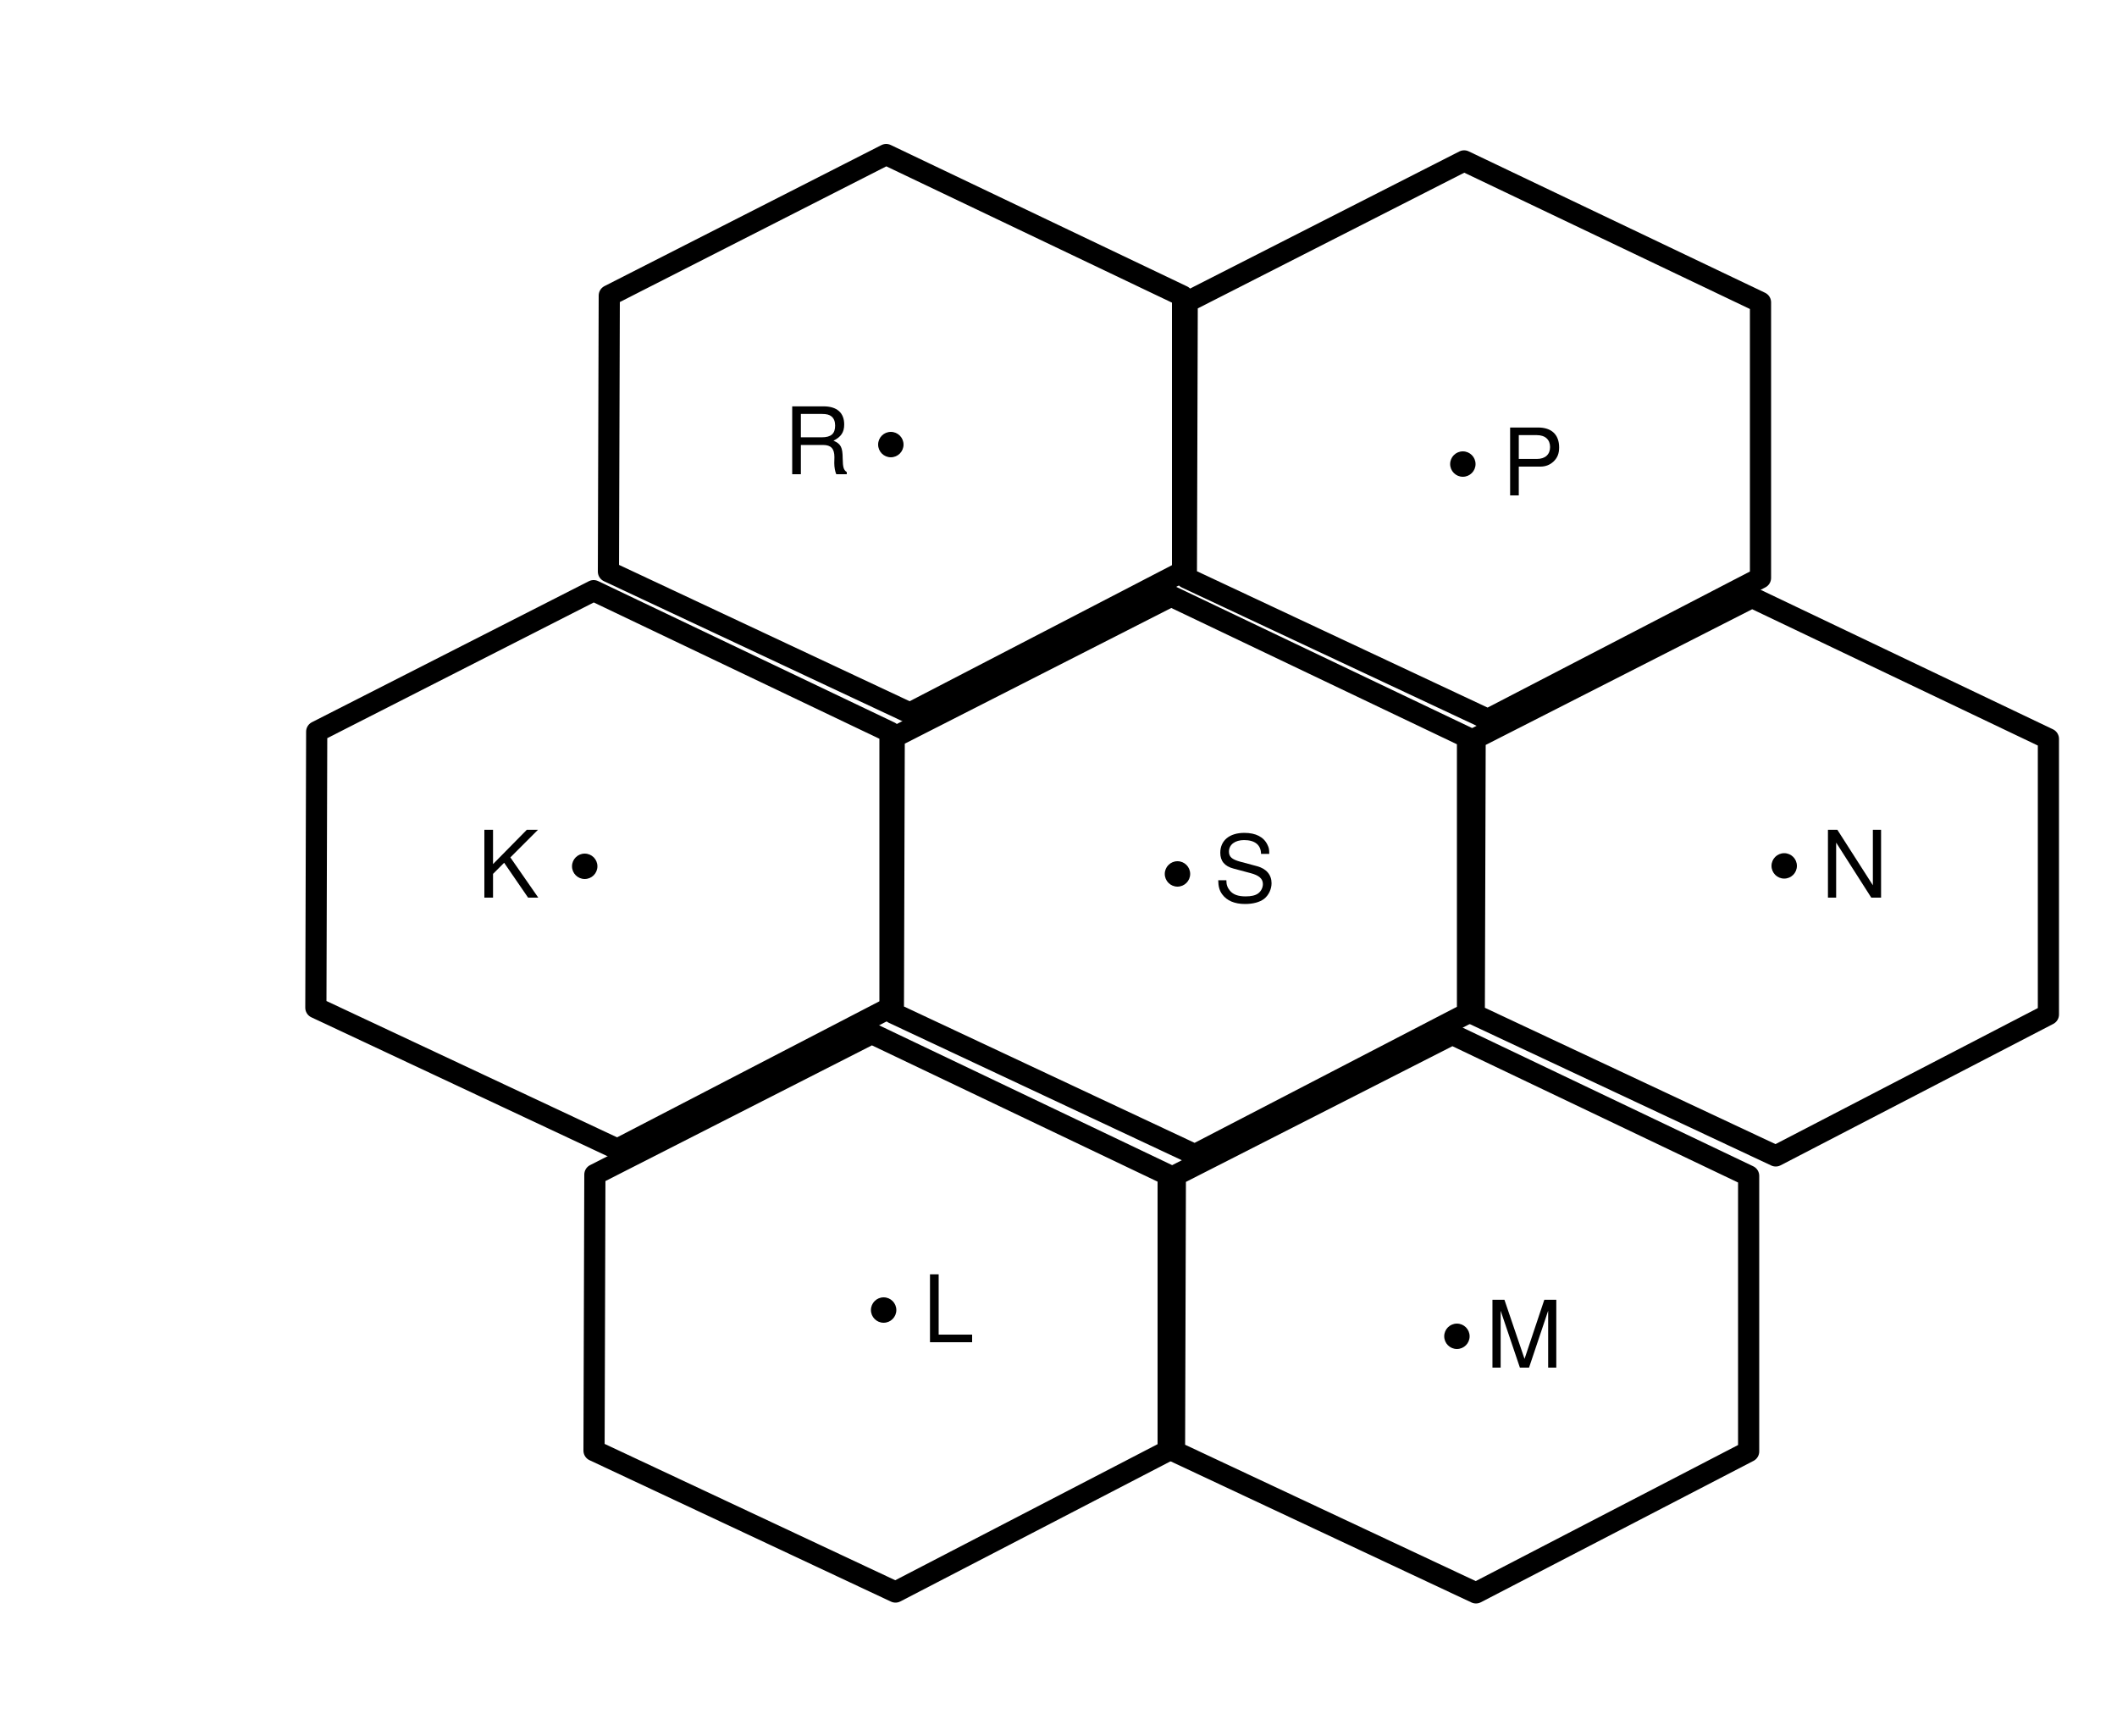
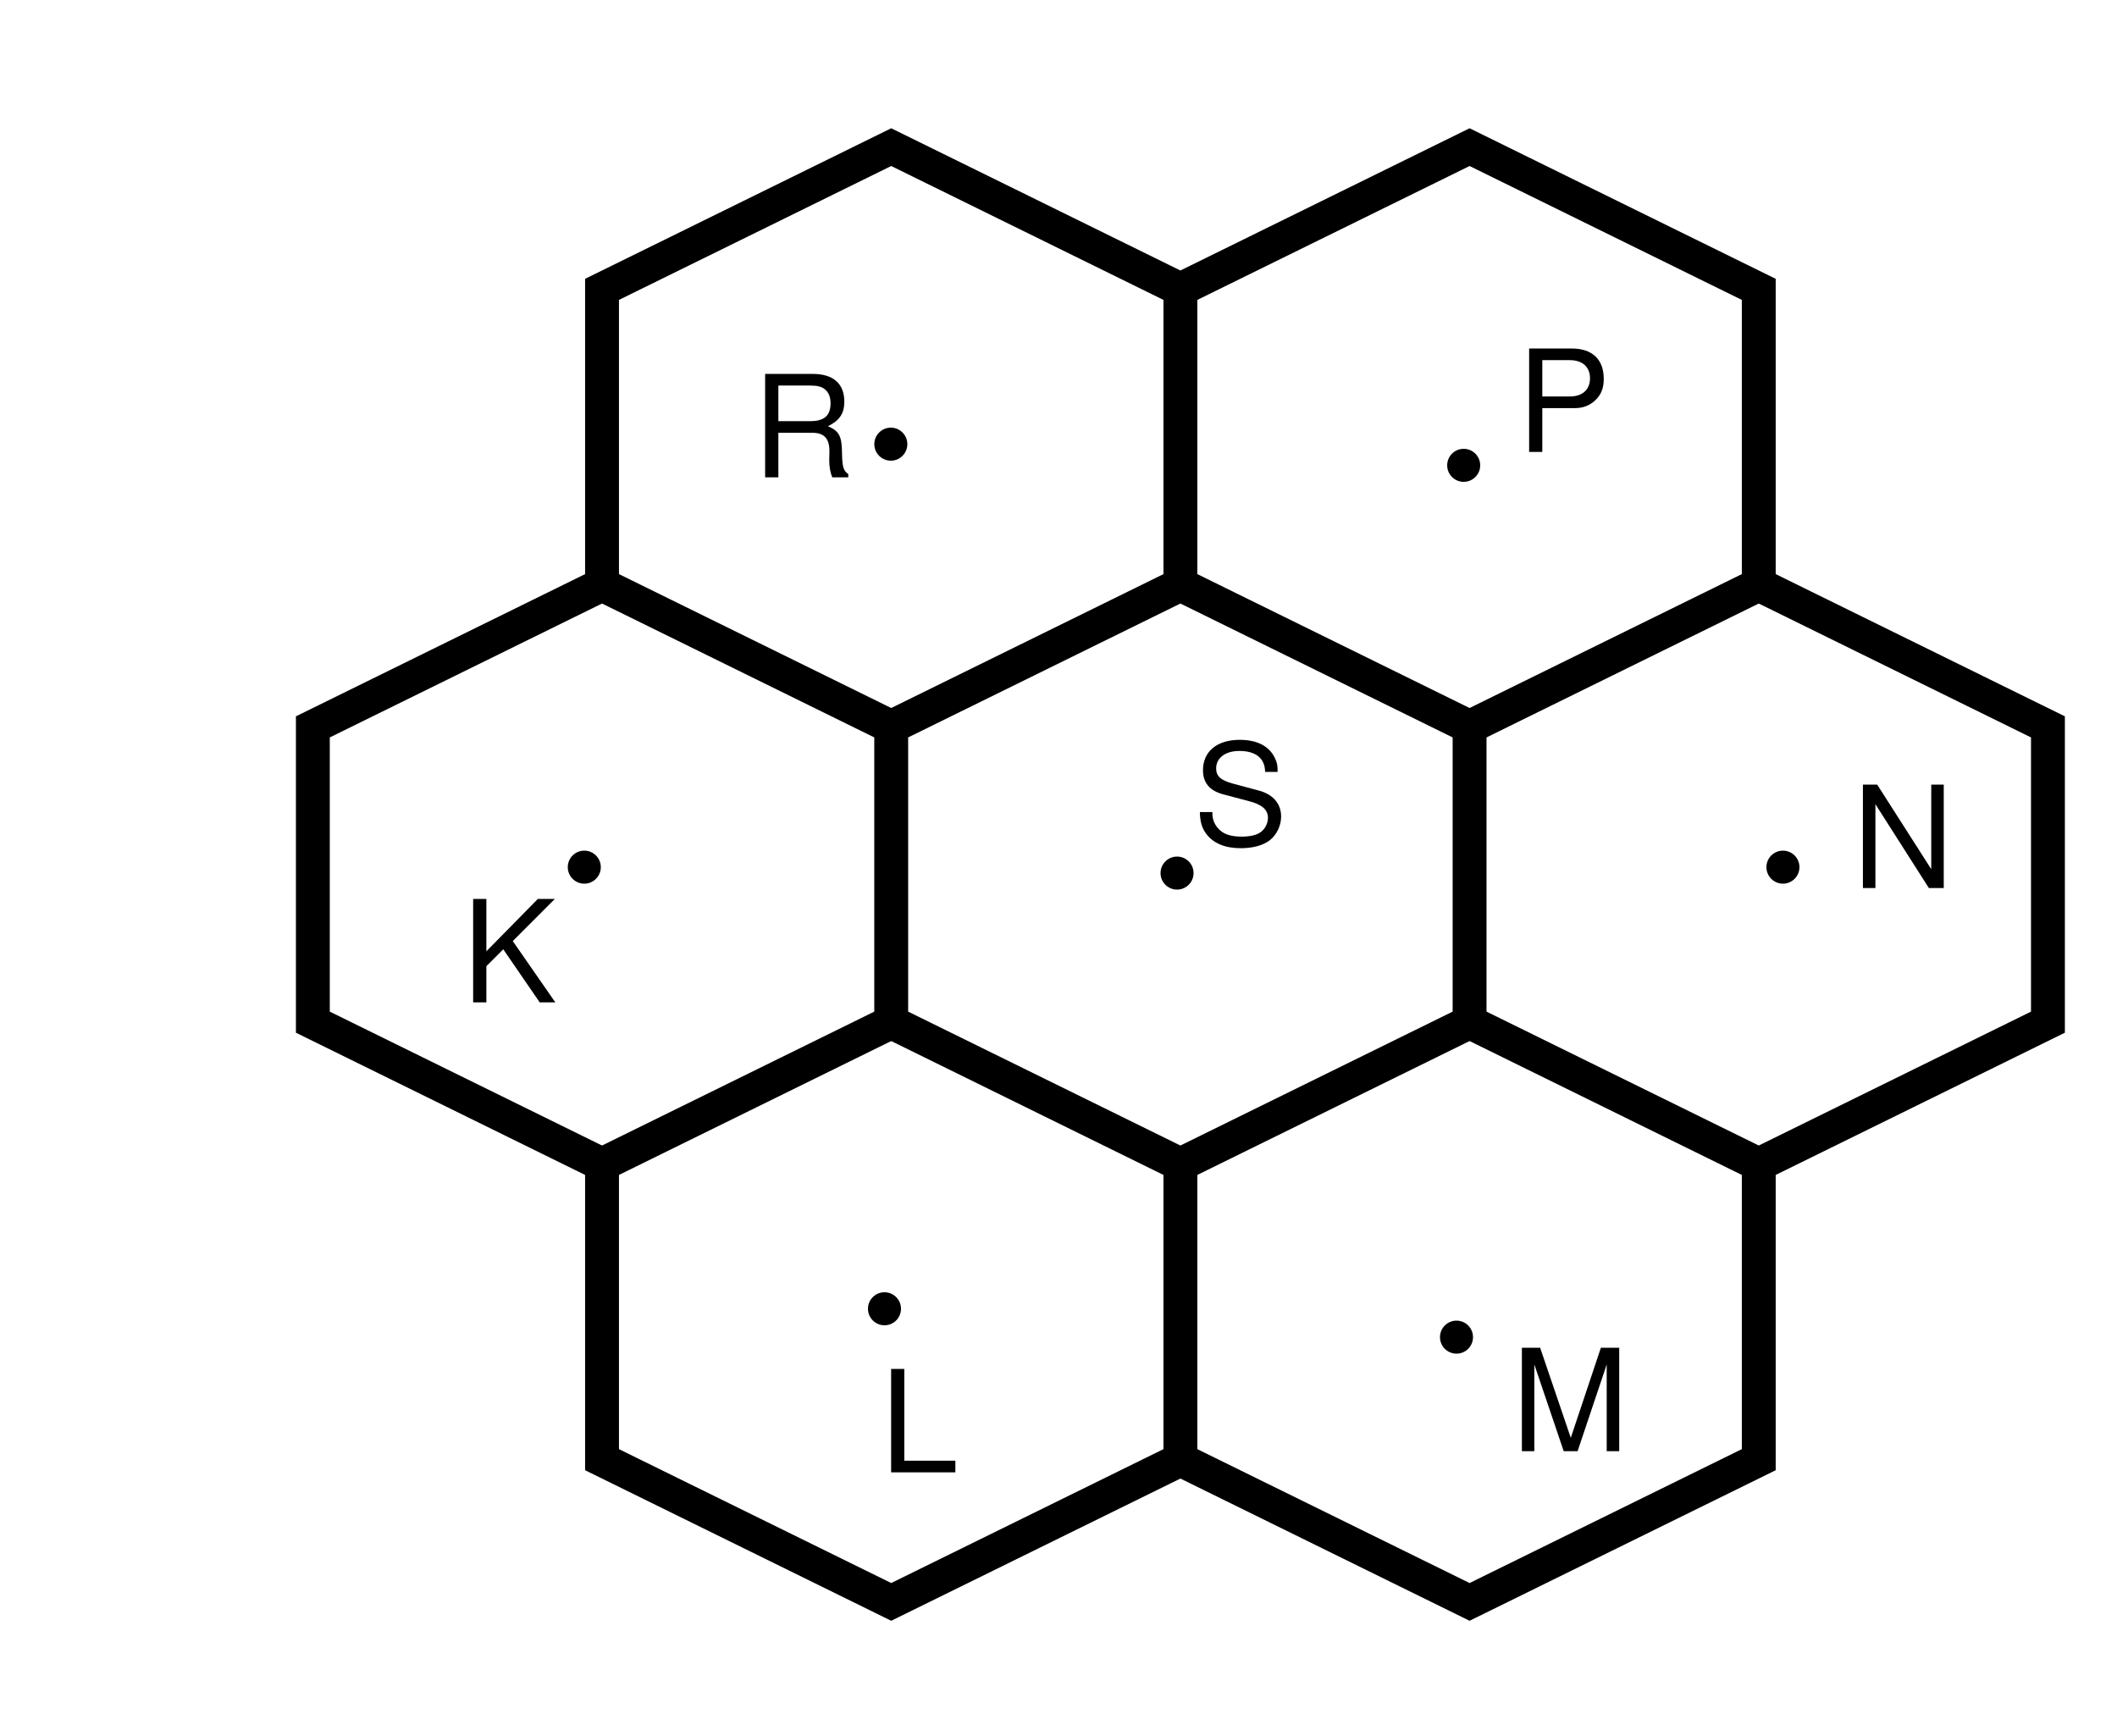
<svg xmlns="http://www.w3.org/2000/svg" width="500" height="410" viewBox="0 0 500 410">
  <rect width="500" height="410" fill="#fff" />
-   <g fill="none" stroke="#000" stroke-width="5" stroke-linejoin="round">
-     <path d="M140.2,139.5 L210.2,172.9 L210.2,238.0 L145.8,271.4 L74.6,238.0 L74.8,172.8 Z" />
-     <path d="M205.9,244.1 L275.9,277.5 L275.9,342.6 L211.5,376.0 L140.3,342.6 L140.5,277.4 Z" />
-     <path d="M343.0,244.3 L413.0,277.7 L413.0,342.8 L348.6,376.2 L277.4,342.8 L277.6,277.6 Z" />
-     <path d="M413.8,141.1 L483.8,174.5 L483.8,239.6 L419.4,273.0 L348.2,239.6 L348.4,174.4 Z" />
-     <path d="M345.8,38.0 L415.8,71.4 L415.8,136.5 L351.4,169.9 L280.2,136.5 L280.4,71.3 Z" />
-     <path d="M209.3,36.5 L279.3,69.9 L279.3,135.0 L214.9,168.4 L143.7,135.0 L143.9,69.8 Z" />
-     <path d="M276.6,140.8 L346.6,174.2 L346.6,239.3 L282.2,272.7 L211.0,239.3 L211.2,174.1 Z" />
+   <g fill="none" stroke="#000" stroke-width="8" stroke-linejoin="miter">
+     <path d="M 415.39,138.08 L 483.69,171.67 L 483.69,241.41 L 415.39,275.00 L 415.39,344.74 L 347.09,378.33 L 278.79,344.74 L 210.49,378.33 L 142.19,344.74 L 142.19,275.00 L 73.89,241.41 L 73.89,171.67 L 142.19,138.08 L 142.19,68.34 L 210.49,34.75 L 278.79,68.34 L 347.09,34.75 L 415.39,68.34 Z" />
+     <path d="M 278.79,138.08 L 347.09,171.67 L 347.09,241.41 L 278.79,275.00 L 210.49,241.41 L 210.49,171.67 Z" />
+     <line x1="142.19" y1="138.08" x2="210.49" y2="171.67" />
+     <line x1="142.19" y1="275.00" x2="210.49" y2="241.41" />
+     <line x1="278.79" y1="68.34" x2="278.79" y2="138.08" />
+     <line x1="278.79" y1="275.00" x2="278.79" y2="344.74" />
+     <line x1="347.09" y1="171.67" x2="415.39" y2="138.08" />
+     <line x1="347.09" y1="241.41" x2="415.39" y2="275.00" />
  </g>
  <g fill="#000">
-     <circle cx="138.1" cy="204.6" r="3" />
-     <circle cx="208.7" cy="309.4" r="3" />
-     <circle cx="344.1" cy="315.6" r="3" />
-     <circle cx="421.4" cy="204.5" r="3" />
-     <circle cx="345.5" cy="109.6" r="3" />
-     <circle cx="210.4" cy="105.0" r="3" />
-     <circle cx="278.1" cy="206.4" r="3" />
+     <circle cx="210.4" cy="104.9" r="3.9" />
+     <circle cx="345.7" cy="109.9" r="3.9" />
+     <circle cx="138.0" cy="204.8" r="3.9" />
+     <circle cx="421.1" cy="204.8" r="3.9" />
+     <circle cx="278.0" cy="206.2" r="3.9" />
+     <circle cx="208.9" cy="309.1" r="3.9" />
+     <circle cx="344.0" cy="315.8" r="3.9" />
  </g>
-   <g font-family="Helvetica,Arial,sans-serif" font-size="22" fill="#000">
-     <text x="120" y="212" text-anchor="middle">K</text>
-     <text x="224" y="317" text-anchor="middle">L</text>
-     <text x="360" y="323" text-anchor="middle">M</text>
-     <text x="438" y="212" text-anchor="middle">N</text>
-     <text x="362" y="117" text-anchor="middle">P</text>
-     <text x="193" y="112" text-anchor="middle">R</text>
-     <text x="294" y="213" text-anchor="middle">S</text>
-   </g>
+   <text x="109.11" y="236.73" font-family="Helvetica,Arial,sans-serif" font-size="33.5" fill="#000">K</text>
+   <text x="207.78" y="347.73" font-family="Helvetica,Arial,sans-serif" font-size="33.5" fill="#000">L</text>
+   <text x="356.93" y="342.73" font-family="Helvetica,Arial,sans-serif" font-size="33.5" fill="#000">M</text>
+   <text x="437.44" y="209.73" font-family="Helvetica,Arial,sans-serif" font-size="33.5" fill="#000">N</text>
+   <text x="358.11" y="106.73" font-family="Helvetica,Arial,sans-serif" font-size="33.5" fill="#000">P</text>
+   <text x="177.60" y="112.73" font-family="Helvetica,Arial,sans-serif" font-size="33.5" fill="#000">R</text>
+   <text x="281.78" y="199.56" font-family="Helvetica,Arial,sans-serif" font-size="33.5" fill="#000">S</text>
</svg>
